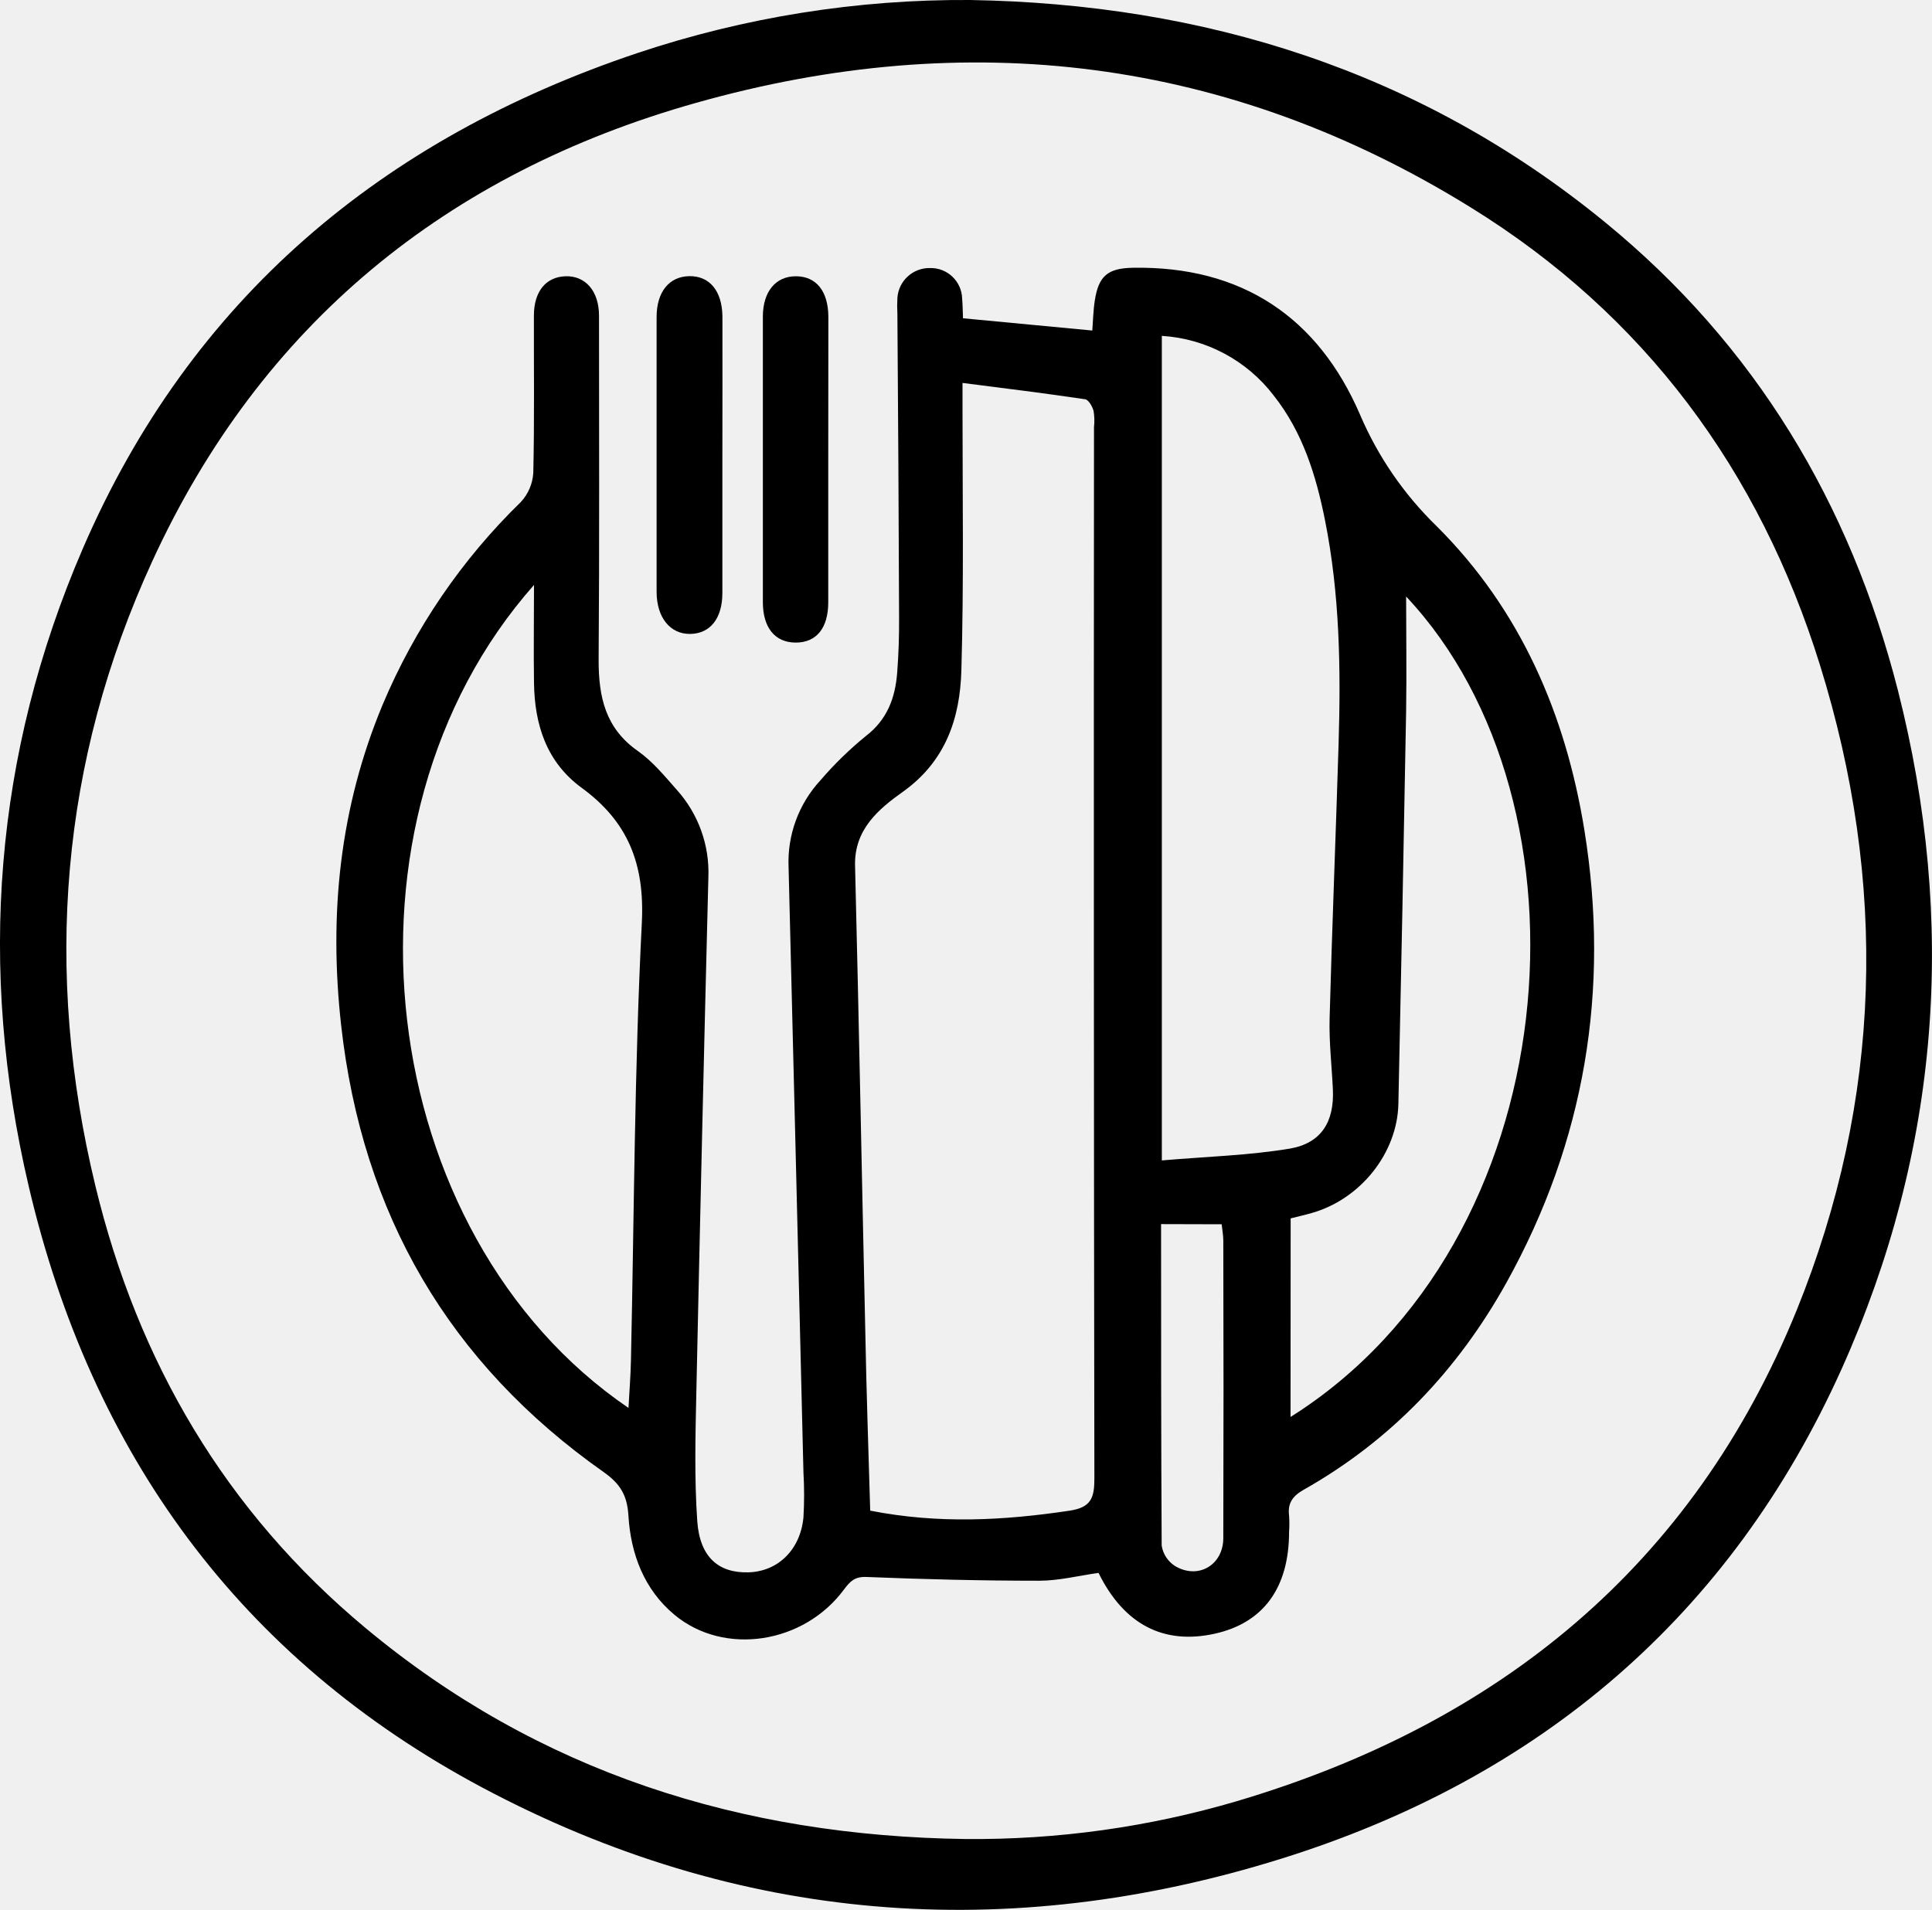
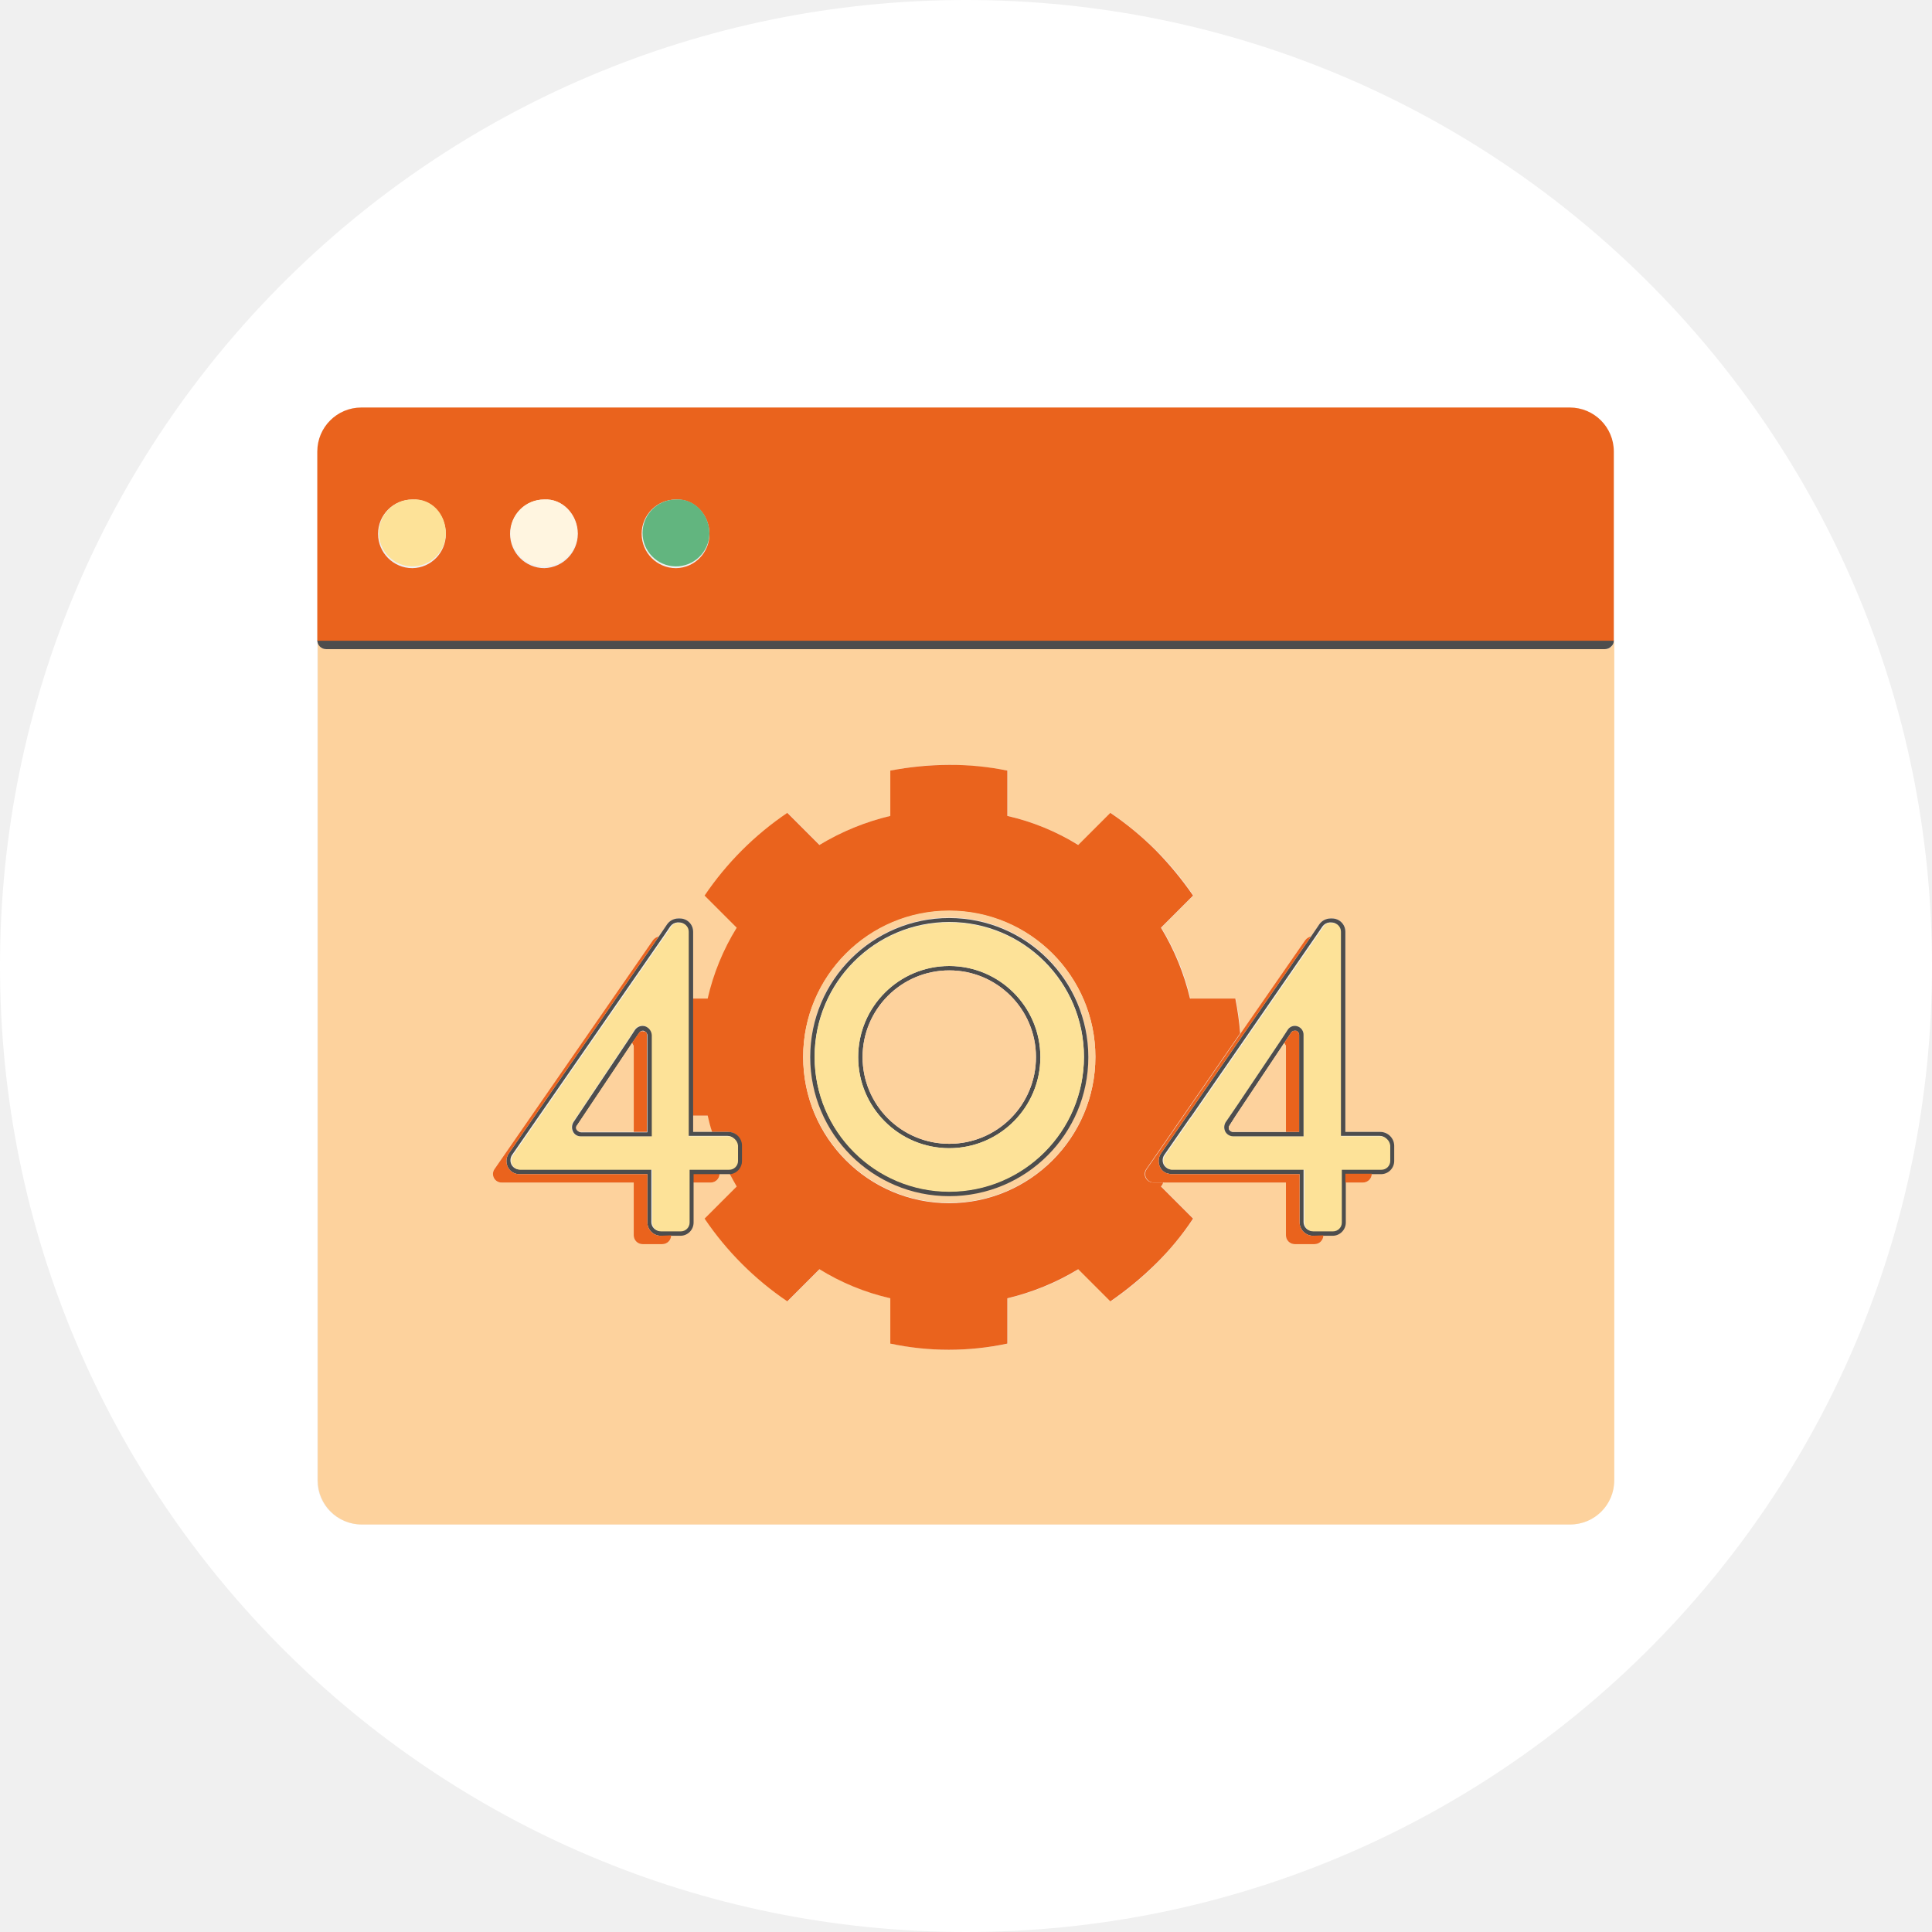
- <svg xmlns="http://www.w3.org/2000/svg" viewBox="0 0 354.56 350.56">
+ <svg xmlns="http://www.w3.org/2000/svg" viewBox="0 0 439 439">
  <g id="Layer_2" data-name="Layer 2">
-     <g id="Layer_1-2" data-name="Layer 1">
-       <path class="cls-1" d="M178,0c42.83.71,82.46,12.89,116.53,40.77,27.57,22.54,45,51.59,53.77,85.93C359.14,169.35,356,211.12,338,251.22c-20.43,45.45-55.53,75.16-102.79,89.93-50.45,15.77-99.8,11.91-146.63-13C44,304.4,16.76,266.77,5.28,217.79c-9.38-40-6.38-79.33,9.91-117.08C35,54.83,70.13,25.45,117,9.73A188.77,188.77,0,0,1,178,0Zm-.85,337.56A170.74,170.74,0,0,0,227,330.61c48-14.24,83.61-43.11,102.7-90.05C345.42,201.8,346.43,162,334,122.07c-11.12-35.76-32.22-64.29-64.1-84-44.39-27.5-92.27-33.29-142.19-19.18C82,31.77,47.88,59.55,27.93,103.05,11.06,139.83,8,178.29,17.5,217.65c7.8,32.34,23.89,59.77,49.56,81.16C98.9,325.34,136.12,337,177.14,337.56Z" />
-       <path class="cls-1" d="M176.73,58.42l23.73,2.25c.13-1.66.16-3.61.46-5.52.7-4.53,2.4-5.92,7-6,20-.34,34,9.12,41.69,27a63.06,63.06,0,0,0,14,20.39c15.44,15.35,23.73,34.61,27.16,55.86,4.72,29.24.12,57.07-14.32,83.06-8.91,16-21.15,28.93-37.22,38-2,1.15-2.94,2.44-2.66,4.71a21.29,21.29,0,0,1,0,3c0,10.29-4.72,16.72-13.63,18.7-9.37,2.08-16.67-1.67-21.34-11.16-3.58.5-7.25,1.44-10.92,1.44-10.55,0-21.11-.26-31.65-.69-2.18-.09-3,.79-4.13,2.28-7.36,10-22,12.28-31.15,4.64-5.55-4.63-8-11.17-8.42-18.16-.23-3.74-1.47-5.83-4.53-8-28.41-20-44.31-47.34-48.19-82-2.28-20.39-.27-40,7.64-58.94A113,113,0,0,1,95.57,92.16a8.61,8.61,0,0,0,2.3-5.39c.22-9.6.09-19.21.11-28.82,0-4.44,2.19-7.12,5.8-7.24s6.15,2.65,6.15,7.26c0,21.08.09,42.16-.07,63.24,0,6.72,1.24,12.45,7.17,16.62,2.71,1.9,4.92,4.59,7.14,7.11A22.64,22.64,0,0,1,130,161.05q-1.2,47.31-2.21,94.64c-.17,7.83-.37,15.7.17,23.5.46,6.64,3.92,9.57,9.38,9.42s9.56-4.18,10.11-10.11a70.31,70.31,0,0,0,0-8.21q-1.34-55.55-2.73-111.1a22.1,22.1,0,0,1,5.88-16,65.87,65.87,0,0,1,8.29-8.08c3.93-3,5.4-7,5.76-11.63.26-3.36.37-6.73.35-10.09q-.1-27.87-.31-55.74a27.26,27.26,0,0,1,0-3,5.89,5.89,0,0,1,6-5.45,5.76,5.76,0,0,1,5.88,5.55C176.67,55.94,176.68,57.17,176.73,58.42Zm-17,218.87c12.58,2.47,24.54,1.8,36.57,0,3.94-.59,4.54-2.36,4.54-5.88q-.15-96.51-.07-193a10.94,10.94,0,0,0-.08-3c-.23-.81-.9-2-1.52-2.12-7.33-1.09-14.68-2-22.53-3v4.93c0,16,.25,31.91-.21,47.84-.25,8.77-2.87,16.69-10.78,22.31-4.4,3.13-8.9,6.88-8.73,13.53.71,28.54,1.24,57.08,1.88,85.63C159,255.36,159.38,266.19,159.7,277.29ZM213.22,213c8.16-.7,15.89-.91,23.45-2.16,5.84-1,8.21-4.95,7.94-10.86-.2-4.35-.72-8.72-.6-13.06.45-16.82,1.14-33.63,1.65-50.45.42-13.72.21-27.43-2.49-40.95-1.64-8.24-4.1-16.2-9.42-22.92a28,28,0,0,0-20.53-10.95ZM98,107.37c-38.51,43.55-29.35,119.27,17.34,151.06.16-3,.39-5.84.45-8.66.59-26.81.64-53.64,2-80.41.54-10.78-2.54-18.53-11-24.72C100.28,139.9,98.1,133,98,125.31,97.91,119.59,98,113.87,98,107.37ZM236.84,260.09c51.14-32.17,57-112.54,21.21-150.6,0,6.66.11,13.86,0,21.06q-.64,36-1.42,72.09c-.2,9-6.93,17.46-15.86,20-1.3.38-2.63.67-3.91,1Zm-23.76-35.4c0,19.85,0,39.42.11,59a5.43,5.43,0,0,0,2.47,3.77c4.24,2.52,8.83-.2,8.84-5.13q.08-27.3,0-54.61c0-.94-.18-1.88-.3-3Z" />
-       <path class="cls-1" d="M152,84.36c0,8.73,0,17.46,0,26.2,0,4.77-2.21,7.41-6,7.39s-6-2.75-6-7.43q0-26.2,0-52.39c0-4.62,2.36-7.43,6.07-7.42s5.93,2.71,5.95,7.46C152,66.9,152,75.63,152,84.36Z" />
-       <path class="cls-1" d="M132.57,83.82c0,8.34,0,16.68,0,25,0,4.73-2.25,7.49-5.91,7.54s-6.16-3-6.16-7.74q0-25.22,0-50.42c0-4.63,2.31-7.45,6-7.51s6,2.66,6.08,7.34C132.61,66.64,132.57,75.23,132.57,83.82Z" />
+     <g id="Слой_1" data-name="Слой 1">
+       <path d="M215.7,219.5a20.7,20.7,0,1,0,20.7,20.7A20.74,20.74,0,0,0,215.7,219.5Zm0,40.4a19.7,19.7,0,1,1,19.7-19.7A19.67,19.67,0,0,1,215.7,259.9Z" fill="#4d4d4d" />
+       <path d="M280.7,253.5c.1,0,.1-.1,0,0Z" fill="#fff" />
+       <path d="M219.5,0C98.3,0,0,98.3,0,219.5S98.3,439,219.5,439,439,340.7,439,219.5,340.7,0,219.5,0ZM366.7,336.4a10,10,0,0,1-10,10H82.1a10,10,0,0,1-10-10V102.6a10,10,0,0,1,10-10H356.7a10,10,0,0,1,10,10V336.4Z" fill="#fff" />
+       <path d="M366.2,146.9a2,2,0,0,1-1.4.6H74.2a2,2,0,0,1-2-2V336.4a10,10,0,0,0,10,10H356.8a10,10,0,0,0,10-10V145.5A2.59,2.59,0,0,1,366.2,146.9ZM316.7,263.7a3,3,0,0,1-3,3h-2a2,2,0,0,1-2,2h-4v9a3,3,0,0,1-3,3h-2a2,2,0,0,1-2,2h-4.5a2,2,0,0,1-2-2v-12H264.4c-.2.3-.3.6-.5.9l7.3,7.3a76.26,76.26,0,0,1-8.5,10.3,70.54,70.54,0,0,1-10.3,8.5l-7.3-7.3A53.08,53.08,0,0,1,229,295v10.3a63.87,63.87,0,0,1-26.6,0V295a55.73,55.73,0,0,1-16.1-6.6l-7.3,7.3a76.26,76.26,0,0,1-10.3-8.5,70.54,70.54,0,0,1-8.5-10.3l7.3-7.3c-.6-1-1.1-1.9-1.6-2.9h-2.4a2,2,0,0,1-2,2h-4v9a3,3,0,0,1-3,3h-2a2,2,0,0,1-2,2H146a2,2,0,0,1-2-2v-12H114a1.94,1.94,0,0,1-1.6-3.1l36-52a2.22,2.22,0,0,1,1.3-.8l1.9-2.8a3.13,3.13,0,0,1,2.5-1.3h.4a3,3,0,0,1,3,3v15.2h3.4a55.73,55.73,0,0,1,6.6-16.1l-7.3-7.3A70.06,70.06,0,0,1,179,184.7l7.3,7.3a53.08,53.08,0,0,1,16.1-6.6V175.1a65.21,65.21,0,0,1,13.3-1.3,73.13,73.13,0,0,1,13.3,1.3v10.3a55.73,55.73,0,0,1,16.1,6.6l7.3-7.3a76.26,76.26,0,0,1,10.3,8.5,69.43,69.43,0,0,1,8.5,10.3l-7.3,7.3a53.08,53.08,0,0,1,6.6,16.1h10.3a68.26,68.26,0,0,1,1.1,7.9l14.7-21.2a2.22,2.22,0,0,1,1.3-.8l1.9-2.8a3.13,3.13,0,0,1,2.5-1.3h.4a3,3,0,0,1,3,3v45.5h8a3,3,0,0,1,3,3v3.5Z" fill="#fdd29d" />
+       <path d="M161.8,257.2h-4.4v-3.7h3.4C161.2,254.7,161.5,256,161.8,257.2Z" fill="#fdd29d" />
+       <path d="M280.7,253.5c.1,0,.1-.1,0,0Z" fill="#fdd29d" />
+       <path d="M313.7,257.2h-8V211.7a3,3,0,0,0-3-3h-.4a3.13,3.13,0,0,0-2.5,1.3l-1.9,2.8-15.9,23-18.2,26.3a3.12,3.12,0,0,0-.2,3.1,2.58,2.58,0,0,0,2,1.5,1.48,1.48,0,0,0,.7.1h29v11a3.08,3.08,0,0,0,3,3h4.5a3,3,0,0,0,3-3v-11h8a3,3,0,0,0,3-3v-3.5A3.18,3.18,0,0,0,313.7,257.2Zm2,6.5a2,2,0,0,1-2,2h-9v12a2,2,0,0,1-2,2h-4.5a2,2,0,0,1-2-2v-12H266a2.09,2.09,0,0,1-1.6-1.1,2.24,2.24,0,0,1,.1-2.1l5.7-8.2.6-.8L282,237.3l17-24.6,1.5-2.2a2.2,2.2,0,0,1,1.6-.9h.4a2,2,0,0,1,2,2v46.5h9a2,2,0,0,1,2,2v3.6Z" fill="#4d4d4d" />
+       <path d="M366.7,145.5a1.68,1.68,0,0,1-.6,1.4,2,2,0,0,1-1.4.6H74.1a2,2,0,0,1-2-2Z" fill="#4d4d4d" />
+       <path d="M356.7,92.6H82.1a10,10,0,0,0-10,10v43H366.7v-43A10,10,0,0,0,356.7,92.6Zm-263,36.5a7.8,7.8,0,0,1,0-15.6c4.3-.2,7.6,3.4,7.6,7.8A7.71,7.71,0,0,1,93.7,129.1Zm30,0a7.8,7.8,0,0,1,0-15.6c4.1-.2,7.6,3.4,7.6,7.8A7.84,7.84,0,0,1,123.7,129.1Zm29.9,0a7.8,7.8,0,0,1,0-15.6c4.1-.2,7.6,3.4,7.6,7.8A7.71,7.71,0,0,1,153.6,129.1Z" fill="#ea631d" />
+       <path d="M101.3,121.3a7.6,7.6,0,1,1-7.6-7.8C98.1,113.2,101.3,116.8,101.3,121.3Z" fill="#fde298" />
+       <path d="M131.2,121.3a7.6,7.6,0,1,1-7.6-7.8C127.7,113.2,131.2,116.8,131.2,121.3Z" fill="#fff5e0" />
+       <path d="M161.2,121.3a7.6,7.6,0,1,1-7.6-7.8C157.7,113.2,161.2,116.8,161.2,121.3Z" fill="#62b57f" />
+       <path d="M280.7,253.5c.1,0,.1-.1,0,0Z" fill="#ea631d" />
+       <path d="M264.3,268.7h-2.2a1.94,1.94,0,0,1-1.6-3.1l21.3-30.8a68.26,68.26,0,0,0-1.1-7.9H270.4a55.73,55.73,0,0,0-6.6-16.1l7.3-7.3a76.26,76.26,0,0,0-8.5-10.3,70.54,70.54,0,0,0-10.3-8.5L245,192a53.08,53.08,0,0,0-16.1-6.6V175.1a64.52,64.52,0,0,0-13.3-1.3,72.26,72.26,0,0,0-13.3,1.3v10.3a55.73,55.73,0,0,0-16.1,6.6l-7.3-7.3a70.06,70.06,0,0,0-18.8,18.8l7.3,7.3a53.08,53.08,0,0,0-6.6,16.1h-3.4v26.6h3.4c.3,1.3.6,2.5,1,3.7h3.6a3,3,0,0,1,3,3v3.5a3.11,3.11,0,0,1-2.6,3c.5,1,1.1,2,1.6,2.9l-7.3,7.3a70.06,70.06,0,0,0,18.8,18.8l7.3-7.3a53.08,53.08,0,0,0,16.1,6.6v10.3a63.87,63.87,0,0,0,26.6,0V295a55.73,55.73,0,0,0,16.1-6.6l7.3,7.3a76.26,76.26,0,0,0,10.3-8.5,64.66,64.66,0,0,0,8.5-10.3l-7.3-7.3A2,2,0,0,0,264.3,268.7Zm-48.6,4.7a33.2,33.2,0,1,1,33.2-33.2A33.25,33.25,0,0,1,215.7,273.4Z" fill="#ea631d" />
+       <path d="M215.7,206.9a33.2,33.2,0,1,0,33.2,33.2A33.25,33.25,0,0,0,215.7,206.9Zm0,64.8a31.6,31.6,0,1,1,31.6-31.6A31.67,31.67,0,0,1,215.7,271.7Z" fill="#fdd29d" />
+       <path d="M163.5,266.7a2,2,0,0,1-2,2h-4v-2Z" fill="#ea631d" fill-rule="evenodd" />
+       <path d="M311.7,266.7a2,2,0,0,1-2,2h-4v-2Z" fill="#ea631d" fill-rule="evenodd" />
+       <path d="M300.7,280.7a2,2,0,0,1-2,2h-4.5a2,2,0,0,1-2-2v-12h-30a1.94,1.94,0,0,1-1.6-3.1l21.3-30.8,14.7-21.2a2.22,2.22,0,0,1,1.3-.8l-15.9,23-18.2,26.3a3.12,3.12,0,0,0-.2,3.1,2.58,2.58,0,0,0,2,1.5,1.48,1.48,0,0,0,.7.1h29v11a3.08,3.08,0,0,0,3,3Z" fill="#ea631d" fill-rule="evenodd" />
+       <path d="M165.5,257.2h-8V211.7a3,3,0,0,0-3-3h-.4a3.13,3.13,0,0,0-2.5,1.3l-1.9,2.8-34.1,49.3a3.12,3.12,0,0,0-.2,3.1,2.92,2.92,0,0,0,2.7,1.6h29v11a3.08,3.08,0,0,0,3,3h4.5a3,3,0,0,0,3-3v-11H166a3,3,0,0,0,2.6-3v-3.5A3.11,3.11,0,0,0,165.5,257.2Zm2,6.5a2,2,0,0,1-2,2h-9v12a2,2,0,0,1-2,2H150a2,2,0,0,1-2-2v-12H118a2,2,0,0,1-1.8-1.1,2.24,2.24,0,0,1,.1-2.1l34.5-49.8,1.5-2.2a2.2,2.2,0,0,1,1.6-.9h.4a2,2,0,0,1,2,2v46.5h9a2,2,0,0,1,2,2v3.6Z" fill="#4d4d4d" />
+       <path d="M152.5,280.7a2,2,0,0,1-2,2H146a2,2,0,0,1-2-2v-12H114a1.94,1.94,0,0,1-1.6-3.1l36-52a2.22,2.22,0,0,1,1.3-.8l-34.1,49.3a3.12,3.12,0,0,0-.2,3.1,2.92,2.92,0,0,0,2.7,1.6h29v11a3.08,3.08,0,0,0,3,3Z" fill="#ea631d" />
+       <path d="M165.5,258.2h-9V211.7a2,2,0,0,0-2-2h-.4a1.7,1.7,0,0,0-1.6.9l-1.5,2.2-34.5,49.8a2.07,2.07,0,0,0,1.7,3.2h30v12a2,2,0,0,0,2,2h4.5a2,2,0,0,0,2-2v-12h9a2,2,0,0,0,2-2v-3.5A2.35,2.35,0,0,0,165.5,258.2Zm-17.5,0H131.9a2,2,0,0,1-1.8-1.1,2.24,2.24,0,0,1,.1-2.1l12.5-18.7,1.5-2.3a2,2,0,0,1,3.7,1.1Z" fill="#fde298" />
+       <path d="M146.6,233.2a2.09,2.09,0,0,0-2.3.8l-1.5,2.3L130.3,255a2.22,2.22,0,0,0-.1,2.1,1.89,1.89,0,0,0,1.8,1.1h16.1v-23A2.27,2.27,0,0,0,146.6,233.2Zm-15.5,23.4a.77.77,0,0,1,.1-1l12.5-18.7,1.6-2.3a.91.91,0,0,1,.8-.4.37.37,0,0,1,.3.1,1,1,0,0,1,.7,1v22H132A1.11,1.11,0,0,1,131.1,256.6Z" fill="#4d4d4d" />
+       <path d="M147,235.2v22h-3v-19a1.59,1.59,0,0,0-.4-1.2l1.6-2.3a.91.91,0,0,1,.8-.4.37.37,0,0,1,.3.1C146.7,234.3,147,234.6,147,235.2Z" fill="#ea631d" />
+       <path d="M144,238.2v19H131.9a1.05,1.05,0,0,1-.9-.5.77.77,0,0,1,.1-1L143.6,237A2.14,2.14,0,0,1,144,238.2Z" fill="#fdd29d" />
+       <path d="M313.7,258.2h-9V211.7a2,2,0,0,0-2-2h-.4a1.7,1.7,0,0,0-1.6.9l-1.5,2.2-17,24.6L271,253.6l-.6.8-5.7,8.2a2,2,0,0,0-.1,2.1,2.09,2.09,0,0,0,1.6,1.1h30.2v12a2,2,0,0,0,2,2h4.5a2,2,0,0,0,2-2v-12h9a2,2,0,0,0,2-2v-3.5A2.35,2.35,0,0,0,313.7,258.2Zm-17.5,0h-16a2.11,2.11,0,0,1-1.8-1.1,2.24,2.24,0,0,1,.1-2.1l1.1-1.6,1.7-2.5,9.8-14.6,1.5-2.3a1.82,1.82,0,0,1,2.2-.8,1.92,1.92,0,0,1,1.4,1.9v23.1Z" fill="#fde298" />
+       <path d="M294.8,233.2a1.9,1.9,0,0,0-2.2.8l-1.5,2.3-9.8,14.6-1.7,2.5-1.1,1.6a2.22,2.22,0,0,0-.1,2.1,2.06,2.06,0,0,0,1.8,1.1h16v-23A2,2,0,0,0,294.8,233.2Zm-14.6,24a1.05,1.05,0,0,1-.9-.5.92.92,0,0,1,.1-1l1.4-2.2,11-16.5,1.6-2.4a.91.91,0,0,1,.8-.4h.3a1,1,0,0,1,.7,1v22Z" fill="#4d4d4d" />
+       <path d="M295.2,235.2v22h-3v-19a1.59,1.59,0,0,0-.4-1.2l1.6-2.4a.91.91,0,0,1,.8-.4h.3A1,1,0,0,1,295.2,235.2Z" fill="#ea631d" />
+       <path d="M292.2,238.2v19h-12a1.05,1.05,0,0,1-.9-.5.92.92,0,0,1,.1-1l1.4-2.2,11-16.5A1.59,1.59,0,0,1,292.2,238.2Z" fill="#fdd29d" />
+       <path d="M215.7,208.6a31.6,31.6,0,1,0,31.6,31.6A31.67,31.67,0,0,0,215.7,208.6Zm0,62.1a30.6,30.6,0,1,1,30.6-30.6A30.6,30.6,0,0,1,215.7,270.7Z" fill="#4d4d4d" />
+       <path d="M215.7,209.6a30.6,30.6,0,1,0,30.6,30.6A30.6,30.6,0,0,0,215.7,209.6Zm0,51.3a20.7,20.7,0,1,1,20.7-20.7A20.74,20.74,0,0,1,215.7,260.9Z" fill="#fde298" />
+       <path d="M215.7,259.9A19.7,19.7,0,1,0,196,240.2,19.67,19.67,0,0,0,215.7,259.9Z" fill="#fdd29d" />
    </g>
  </g>
</svg>
